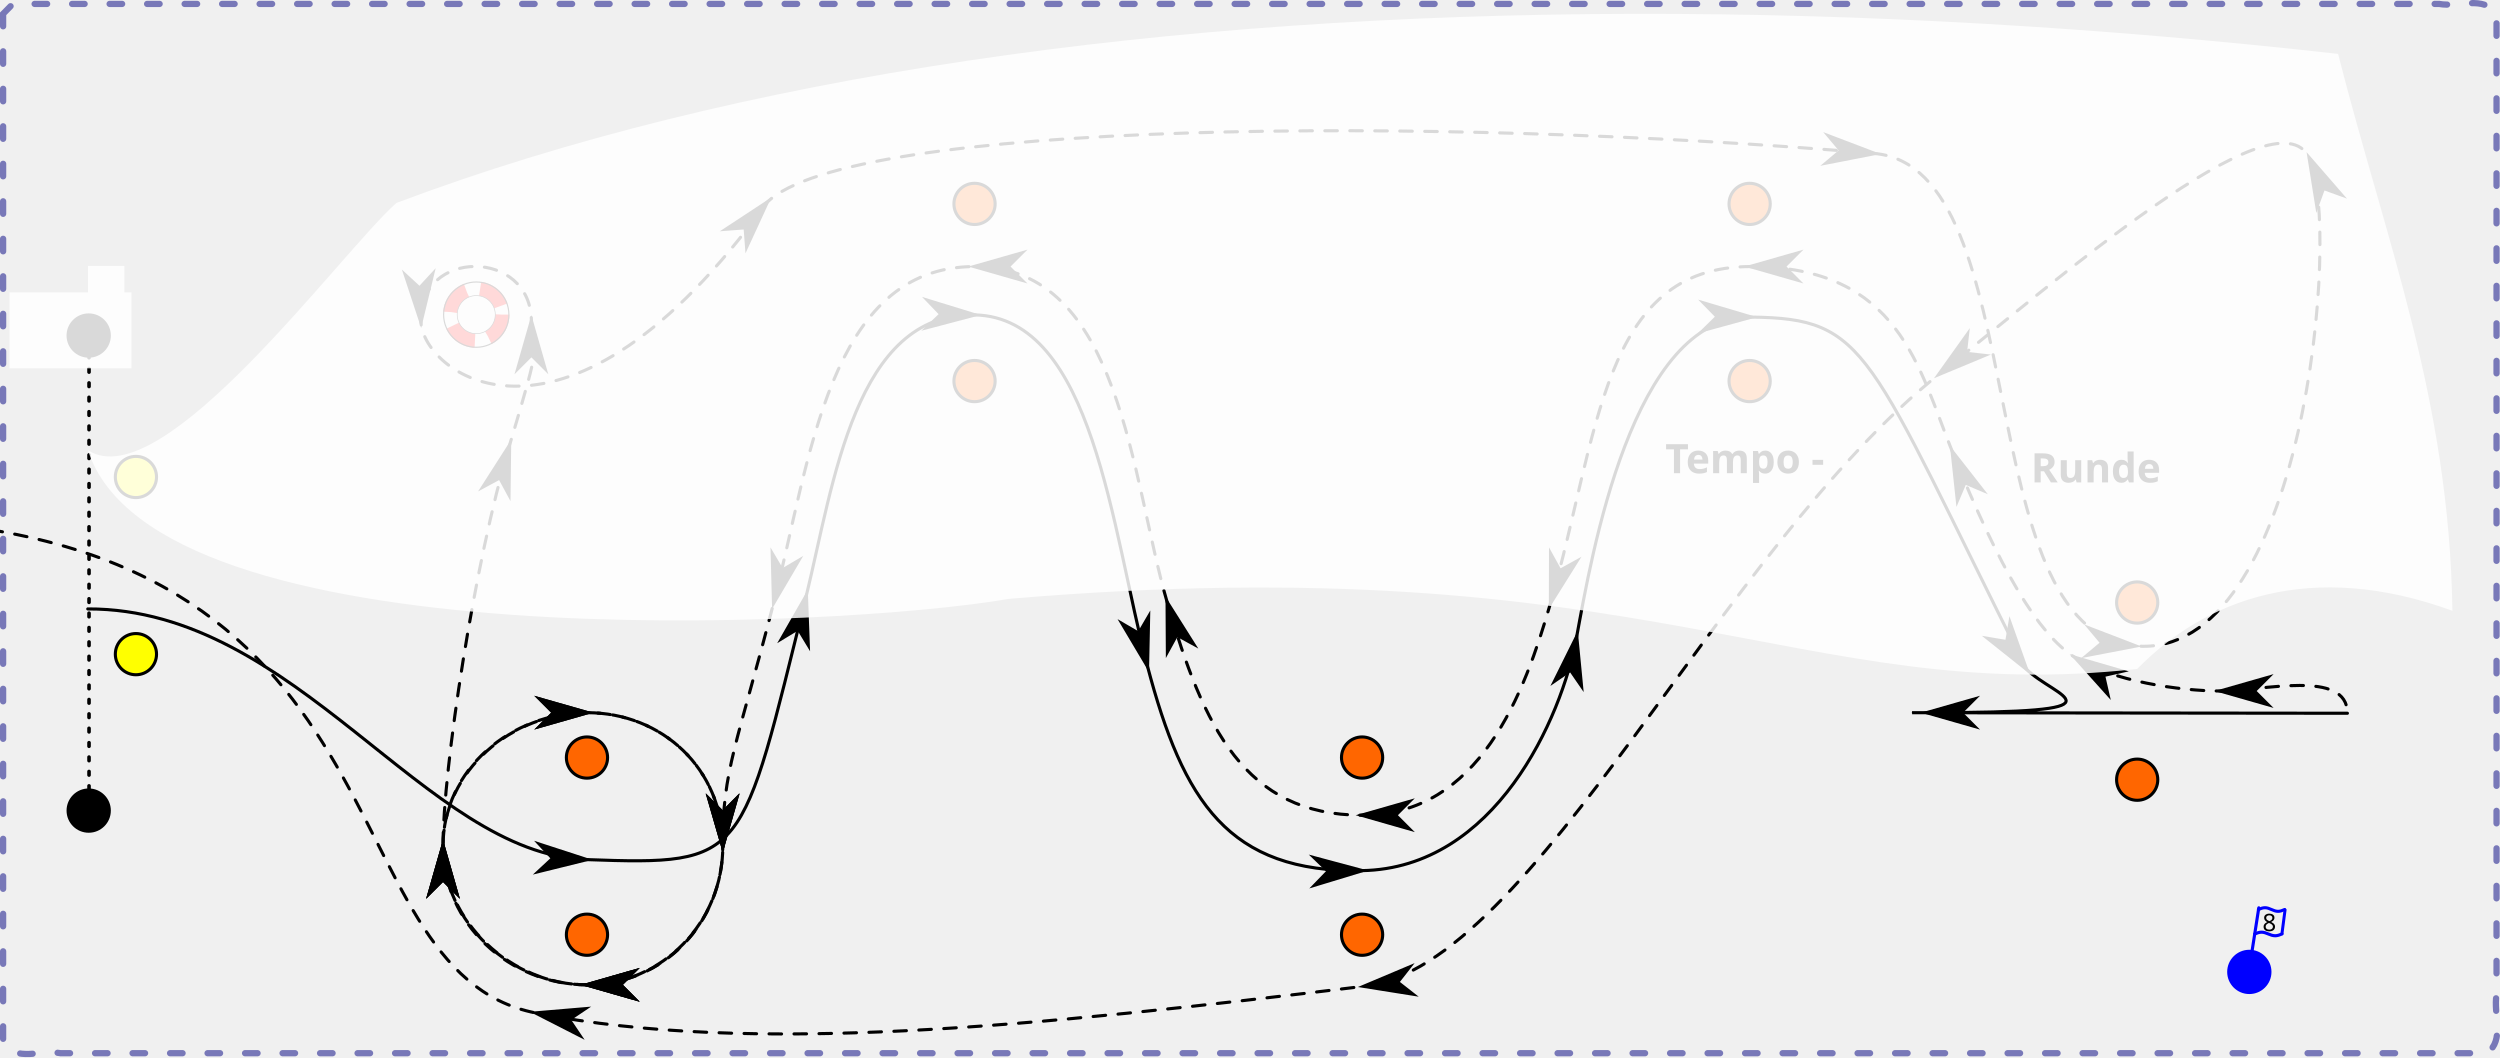
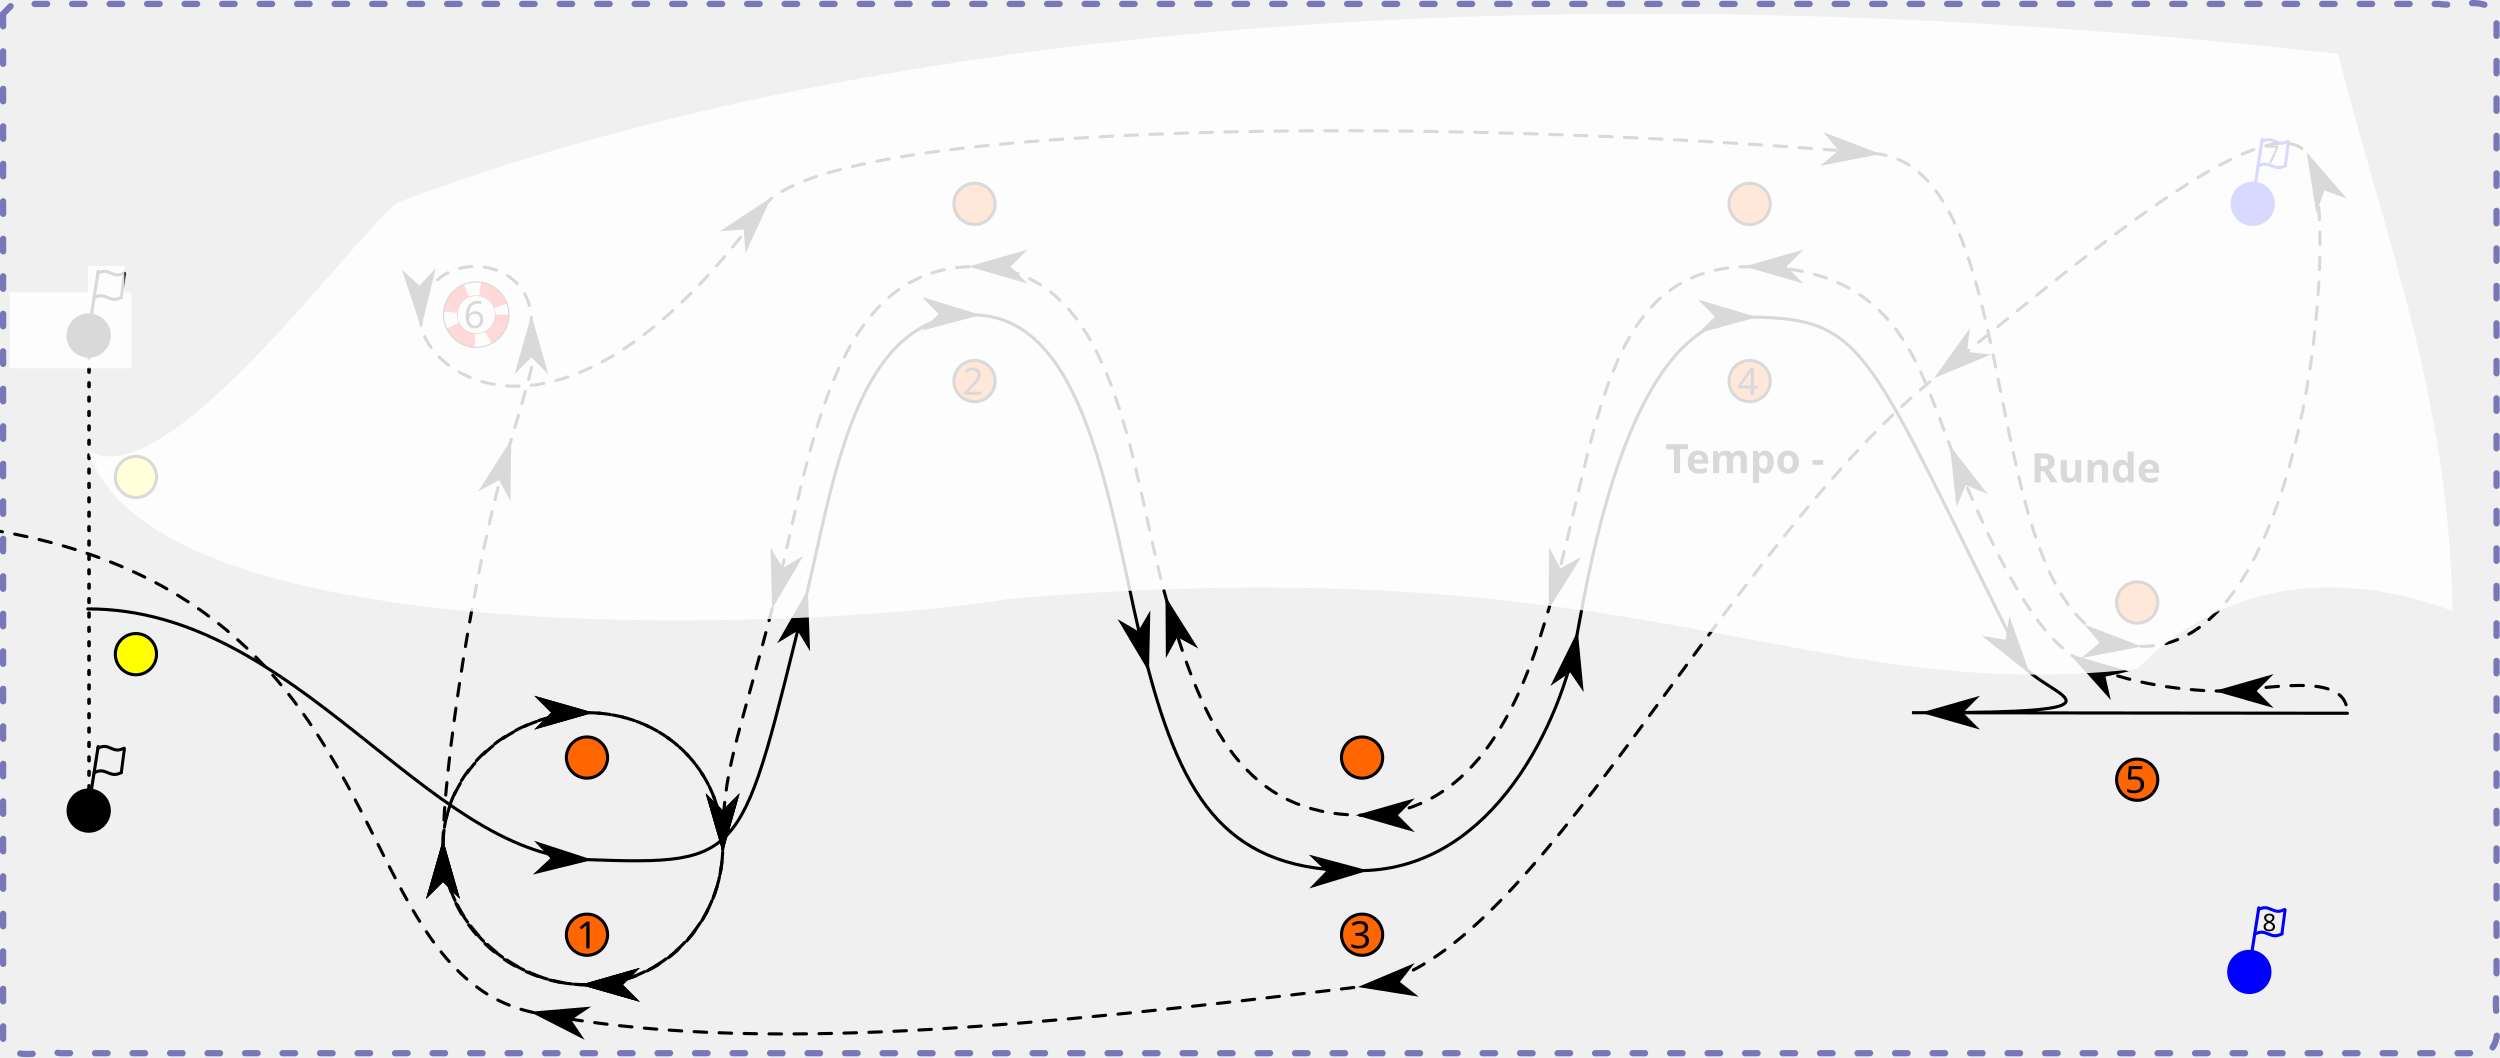
<svg xmlns="http://www.w3.org/2000/svg" version="1.0" id="svg3641" height="360.829" width="853.326" style="enable-background:new" xml:space="preserve">
  <defs id="arrows">
    <marker id="RazorWire" refX="0" refY="0" orient="auto" style="overflow:visible">
      <path id="path5527" style="fill:#34ff00;fill-opacity:1;fill-rule:evenodd;stroke:#34ff00;stroke-width:0.085pt;stroke-opacity:1" d="M 0.019,-0.632 V 0.595 L -6.621,2.568 H 9.113 L 2.979,0.595 V -0.632 L 9.166,-2.472 H -6.594 Z" />
    </marker>
    <marker orient="auto" refY="0" refX="0" id="Scissors" style="overflow:visible">
      <path id="schere" d="M 9.696,-3.847 C 8.661,-5.095 6.794,-5.052 5.4,-4.515 l -8.76,3.283 c -2.548,-1.394 -5.065,-0.995 -5.065,-1.673 0,-0.53 0.487,-0.414 0.414,-1.795 -0.07,-1.326 -1.454,-2.307 -2.763,-2.22 -1.309,-0.008 -2.666,0.995 -2.678,2.379 -0.098,1.393 1.074,2.688 2.461,2.779 1.624,0.242 4.499,-0.742 5.848,1.676 C -6.148,1.766 -7.931,1.771 -9.543,1.679 -10.882,1.602 -12.489,1.985 -13.128,3.301 c -0.617,1.261 -0.012,3.056 1.405,3.442 1.43,0.525 3.393,-0.138 3.733,-1.782 0.262,-1.267 -0.635,-1.862 -0.291,-2.322 0.26,-0.347 1.91,-0.146 4.85,-1.466 L 6.055,4.515 C 7.253,4.85 8.718,4.839 9.78,3.66 L -0.055,-0.057 Z M -9.832,-5.874 c 1.381,0.771 1.268,2.862 -0.167,3.268 -1.298,0.452 -2.956,-0.81 -2.542,-2.216 0.242,-1.154 1.764,-1.579 2.709,-1.052 z m 0.06,8.552 c 1.441,0.532 1.196,2.97 -0.269,3.298 -0.972,0.337 -2.361,-0.148 -2.459,-1.293 -0.189,-1.392 1.446,-2.65 2.728,-2.005 z" style="fill:#34ff00;fill-opacity:1;stroke:#34ff00;stroke-width:1.067;stroke-opacity:1" />
    </marker>
    <marker orient="auto" refY="0" refX="0" id="Legs" style="overflow:visible">
      <g id="g5494" transform="scale(-0.7)" style="fill:#34ff00;fill-opacity:1;stroke:#34ff00;stroke-opacity:1">
        <g id="g5496" transform="matrix(0,-1,-1,0,22.0892,22.73484)" style="fill:#34ff00;fill-opacity:1;stroke:#34ff00;stroke-opacity:1">
          <path id="path5498" d="m 22.636,22.054 c -7.371,5.036 -2.618,7.047 -6.23,14.339" style="fill:#34ff00;fill-opacity:1;fill-rule:evenodd;stroke:#34ff00;stroke-width:1.067pt;stroke-opacity:1" />
          <path id="path5500" d="m 22.825,21.918 c -1.451,8.904 3.772,9.355 4.805,14.747" style="fill:#34ff00;fill-opacity:1;fill-rule:evenodd;stroke:#34ff00;stroke-width:1.067pt;stroke-opacity:1" />
        </g>
        <path id="path5502" d="m -15.029,-7.181 -0.984,4.313 4.227,-1.305 z" style="fill:#34ff00;fill-opacity:1;fill-rule:evenodd;stroke:#34ff00;stroke-width:1.067pt;stroke-opacity:1" />
        <path id="path5504" d="m -16.23,4.861 1.999,3.946 2.418,-3.704 z" style="fill:#34ff00;fill-opacity:1;fill-rule:evenodd;stroke:#34ff00;stroke-width:1.067pt;stroke-opacity:1" />
      </g>
    </marker>
    <linearGradient id="linearGradient5477">
      <stop style="stop-color:#57e307;stop-opacity:1;" offset="0" id="stop5479" />
    </linearGradient>
    <marker style="overflow:visible" id="Arrow1Lend" refX="0" refY="0" orient="auto">
      <path style="fill-rule:evenodd;stroke:#000000;stroke-width:0.853pt;marker-start:none" d="M -10.667,0 -14.933,4.267 0,0 -14.933,-4.267 Z" id="path3104" />
    </marker>
    <marker style="overflow:visible" id="Arrow1Lstart" refX="0" refY="0" orient="auto">
      <path style="fill-rule:evenodd;stroke:#000000;stroke-width:0.853pt;marker-start:none" d="M 10.667,0 14.933,-4.267 0,0 14.933,4.267 Z" id="path3282" />
    </marker>
    <marker style="overflow:visible" id="Arrow1Lstart-7" refX="0" refY="0" orient="auto">
      <path style="fill-rule:evenodd;stroke:#000000;stroke-width:0.853pt;marker-start:none" d="M 10.667,0 14.933,-4.267 0,0 14.933,4.267 Z" id="path3282-4" />
    </marker>
    <marker style="overflow:visible" id="Arrow1Lend-6" refX="0" refY="0" orient="auto">
      <path style="fill-rule:evenodd;stroke:#000000;stroke-width:0.853pt;marker-start:none" d="M -10.667,0 -14.933,4.267 0,0 -14.933,-4.267 Z" id="path3104-0" />
    </marker>
  </defs>
  <g transform="translate(-215.4445,-435.3955)" style="display:inline" id="Parcours">
    <defs id="defs2076" />
    <g id="g1" />
    <g id="layer6" style="display:inline">
      <g transform="translate(18.94796,85.04597)" id="Zeitnahme" style="display:inline">
        <g id="g13156" transform="translate(-177.6378,-94.48819)">
          <path style="fill:#000000;fill-opacity:1;stroke:#000000;stroke-width:1.762" d="m 411.087,559.37 c 0,-3.685 -2.986,-6.678 -6.678,-6.678 -3.683,0 -6.678,2.987 -6.678,6.678 0,3.685 2.987,6.678 6.678,6.678 3.685,0 6.678,-2.987 6.678,-6.678 z" id="path13158" />
        </g>
        <g id="g13172" transform="translate(-177.6378,67.66194)">
          <path style="fill:#000000;fill-opacity:1;stroke:#000000;stroke-width:1.762" d="m 411.087,559.37 c 0,-3.685 -2.986,-6.678 -6.678,-6.678 -3.683,0 -6.678,2.987 -6.678,6.678 0,3.685 2.987,6.678 6.678,6.678 3.685,0 6.678,-2.987 6.678,-6.678 z" id="path13174" />
        </g>
        <path style="fill:none;stroke:#000000;stroke-width:1.228;stroke-linecap:round;stroke-linejoin:miter;stroke-miterlimit:4;stroke-dasharray:1.228, 3.684;stroke-dashoffset:0;stroke-opacity:1" d="m 226.886,466.315 c 0,23.379 0,46.759 0,70.138 0,19.991 0,67.885 0,87.271" id="path14169" />
      </g>
      <g transform="translate(113.4362,157.2769)" id="Tor1" style="display:inline;fill:#ff6600">
        <path style="fill:#ff6600;stroke:#000000;stroke-width:1.056" d="m 309.393,536.693 c 0,-3.883 -3.149,-7.032 -7.031,-7.032 -3.881,0 -7.031,3.148 -7.031,7.032 0,3.883 3.15,7.031 7.031,7.031 3.882,0 7.031,-3.147 7.031,-7.031 z" id="Tor1_innen" />
        <path style="fill:#ff6600;stroke:#000000;stroke-width:1.056" d="m 309.393,597.166 c 0,-3.883 -3.149,-7.032 -7.031,-7.032 -3.881,0 -7.031,3.148 -7.031,7.032 0,3.883 3.15,7.031 7.031,7.031 3.882,0 7.031,-3.147 7.031,-7.031 z" id="Tor1_aussen" />
      </g>
      <g transform="translate(226.8221,-31.69941)" id="Tor2" style="display:inline;fill:#ff6600">
        <path style="fill:#ff6600;stroke:#000000;stroke-width:1.056" d="m 328.291,536.693 c 0,-3.883 -3.149,-7.032 -7.031,-7.032 -3.881,0 -7.031,3.148 -7.031,7.032 0,3.883 3.15,7.031 7.031,7.031 3.882,0 7.031,-3.147 7.031,-7.031 z" id="Tor2_aussen" />
        <path style="fill:#ff6600;stroke:#000000;stroke-width:1.056" d="m 328.291,597.166 c 0,-3.883 -3.149,-7.032 -7.031,-7.032 -3.881,0 -7.031,3.148 -7.031,7.032 0,3.883 3.15,7.031 7.031,7.031 3.882,0 7.031,-3.147 7.031,-7.031 z" id="Tor2_innen" />
      </g>
      <g transform="translate(340.2078,157.2769)" id="Tor3" style="display:inline;fill:#ff6600">
        <path style="fill:#ff6600;stroke:#000000;stroke-width:1.056" d="m 347.189,536.693 c 0,-3.883 -3.149,-7.032 -7.031,-7.032 -3.881,0 -7.031,3.148 -7.031,7.032 0,3.883 3.15,7.031 7.031,7.031 3.882,0 7.031,-3.147 7.031,-7.031 z" id="Tor3_innen" />
        <path style="fill:#ff6600;stroke:#000000;stroke-width:1.056" d="m 347.189,597.166 c 0,-3.883 -3.149,-7.032 -7.031,-7.032 -3.881,0 -7.031,3.148 -7.031,7.032 0,3.883 3.15,7.031 7.031,7.031 3.882,0 7.031,-3.147 7.031,-7.031 z" id="Tor3_aussen" />
      </g>
      <g transform="translate(453.5935,-31.69941)" id="Tor4" style="display:inline;fill:#ff6600">
        <path style="fill:#ff6600;stroke:#000000;stroke-width:1.056" d="m 366.086,536.693 c 0,-3.883 -3.149,-7.032 -7.031,-7.032 -3.881,0 -7.031,3.148 -7.031,7.032 0,3.883 3.15,7.031 7.031,7.031 3.882,0 7.031,-3.147 7.031,-7.031 z" id="Tor4_aussen" />
        <path style="fill:#ff6600;stroke:#000000;stroke-width:1.056" d="m 366.086,597.166 c 0,-3.883 -3.149,-7.032 -7.031,-7.032 -3.881,0 -7.031,3.148 -7.031,7.032 0,3.883 3.15,7.031 7.031,7.031 3.882,0 7.031,-3.147 7.031,-7.031 z" id="Tor4_innen" />
      </g>
      <g transform="translate(566.9793,104.3635)" id="Tor5" style="display:inline;fill:#ff6600">
        <path style="fill:#ff6600;stroke:#000000;stroke-width:1.056" d="m 384.984,536.693 c 0,-3.883 -3.149,-7.032 -7.031,-7.032 -3.881,0 -7.031,3.148 -7.031,7.032 0,3.883 3.15,7.031 7.031,7.031 3.882,0 7.031,-3.147 7.031,-7.031 z" id="Tor5_oben" />
        <path style="fill:#ff6600;stroke:#000000;stroke-width:1.056" d="m 384.984,597.166 c 0,-3.883 -3.149,-7.032 -7.031,-7.032 -3.881,0 -7.031,3.148 -7.031,7.032 0,3.883 3.15,7.031 7.031,7.031 3.882,0 7.031,-3.147 7.031,-7.031 z" id="Tor5_unten" />
      </g>
      <g transform="translate(18.94796,138.3793)" id="Schikane" style="display:inline">
        <g style="fill:none" id="Ring">
          <ellipse id="path8826" style="fill:none;stroke:#ff0000;stroke-width:4.821;stroke-linecap:butt;stroke-linejoin:round;stroke-miterlimit:4;stroke-dasharray:9.643, 4.821;stroke-dashoffset:0;stroke-opacity:1" cx="359.055" cy="404.409" rx="8.928" ry="8.928" />
          <ellipse style="display:inline;fill:none;stroke:#000000;stroke-width:0.229;stroke-linecap:round;stroke-linejoin:round;stroke-miterlimit:4;stroke-dasharray:none;stroke-dashoffset:0;stroke-opacity:1" id="path3620" cx="359.055" cy="404.409" rx="6.5" ry="6.5" />
          <ellipse style="display:inline;fill:none;stroke:#000000;stroke-width:0.393;stroke-linecap:round;stroke-linejoin:round;stroke-miterlimit:4;stroke-dasharray:none;stroke-dashoffset:0;stroke-opacity:1" id="path2733" cx="359.055" cy="404.409" rx="11.142" ry="11.142" />
        </g>
      </g>
      <g transform="translate(-40.52031,61.51377)" id="Start+Ziel" style="display:inline">
        <path style="fill:#ffff00;stroke:#000000;stroke-width:1.056" d="m 309.393,536.693 c 0,-3.883 -3.149,-7.032 -7.031,-7.032 -3.881,0 -7.031,3.148 -7.031,7.032 0,3.883 3.15,7.031 7.031,7.031 3.882,0 7.031,-3.147 7.031,-7.031 z" id="Tor1_innen-7" />
        <path style="fill:#ffff00;stroke:#000000;stroke-width:1.056" d="m 309.393,597.166 c 0,-3.883 -3.149,-7.032 -7.031,-7.032 -3.881,0 -7.031,3.148 -7.031,7.032 0,3.883 3.15,7.031 7.031,7.031 3.882,0 7.031,-3.147 7.031,-7.031 z" id="Tor1_aussen-3" />
      </g>
    </g>
  </g>
+   <g transform="translate(-215.4445,-435.3955)" style="display:inline" id="ParcoursLabel">
+     <defs id="defs2832" />
+     <g id="g3113" style="display:inline">
+       <text xml:space="preserve" style="font-style:normal;font-weight:normal;font-size:12.8px;line-height:0%;font-family:'Arial Black';display:inline;fill:#000000;fill-opacity:1;stroke:none;stroke-width:1.067" x="373.691" y="547.37" id="text3034">
+         <tspan id="tspan3032" x="373.691" y="547.37" style="font-size:12.8px;line-height:1.25;stroke-width:1.067">6</tspan>
+       </text>
+       <text xml:space="preserve" style="font-style:normal;font-weight:normal;font-size:12.8px;line-height:0%;font-family:'Arial Black';display:inline;fill:#000000;fill-opacity:1;stroke:none;stroke-width:1.067" x="412.13" y="759.102" id="text3038">
+         <tspan id="tspan3036" x="412.13" y="759.102" style="font-size:12.8px;line-height:1.25;stroke-width:1.067">1</tspan>
+       </text>
+       <text xml:space="preserve" style="font-style:normal;font-weight:normal;font-size:12.8px;line-height:0%;font-family:'Arial Black';display:inline;fill:#000000;fill-opacity:1;stroke:none;stroke-width:1.067" x="808.383" y="570.125" id="text3042">
+         <tspan id="tspan3040" x="808.383" y="570.125" style="font-size:12.8px;line-height:1.25;stroke-width:1.067">4</tspan>
+       </text>
+       <text xml:space="preserve" style="font-style:normal;font-weight:normal;font-size:12.8px;line-height:0%;font-family:'Arial Black';display:inline;fill:#000000;fill-opacity:1;stroke:none;stroke-width:1.067" x="940.704" y="706.032" id="text3046">
+         <tspan id="tspan3044" x="940.704" y="706.032" style="font-size:12.8px;line-height:1.25;stroke-width:1.067">5</tspan>
+       </text>
+       <text xml:space="preserve" style="font-style:normal;font-weight:normal;font-size:12.8px;line-height:0%;font-family:'Arial Black';display:inline;fill:#000000;fill-opacity:1;stroke:none;stroke-width:1.067" x="676.131" y="759.024" id="text3050">
+         <tspan id="tspan3048" x="676.131" y="759.024" style="font-size:12.8px;line-height:1.25;stroke-width:1.067">3</tspan>
+       </text>
+       <g transform="translate(579.9631,-35.51099)" id="g3068" style="display:inline">
+         <path id="path3052" d="m 411.087,540.472 c 0,-3.685 -2.986,-6.678 -6.678,-6.678 -3.683,0 -6.678,2.987 -6.678,6.678 0,3.685 2.987,6.678 6.678,6.678 3.685,0 6.678,-2.987 6.678,-6.678 z" style="fill:#0000ff;fill-opacity:1;stroke:#0000ff;stroke-width:1.762" />
+         <g style="stroke:#0000ff" id="g3062">
+           <path id="path3054" d="m 407.511,519.18 c 0.372,-0.161 0.745,-0.325 1.117,-0.438 0.372,-0.114 0.744,-0.181 1.117,-0.181 0.372,0 0.744,0.063 1.117,0.181 0.372,0.113 0.744,0.273 1.116,0.438 0.369,0.16 0.745,0.321 1.117,0.434 0.369,0.114 0.745,0.181 1.117,0.181 0.368,0 0.745,-0.064 1.117,-0.181 0.368,-0.113 0.744,-0.274 1.117,-0.434" style="fill:none;stroke:#0000ff;stroke-width:1.052;stroke-linecap:round;stroke-linejoin:round" />
+           <path id="path3056" d="m 407.643,518.601 -2.7,17.3 v 0.258 0" style="fill:none;stroke:#0000ff;stroke-width:1.067;stroke-linecap:round;stroke-linejoin:round" />
+           <path id="path3058" d="m 406.246,527.522 c 0.384,-0.158 0.775,-0.317 1.163,-0.429 0.383,-0.113 0.775,-0.179 1.163,-0.179 0.383,0 0.774,0.062 1.163,0.179 0.387,0.112 0.774,0.271 1.163,0.429 0.387,0.159 0.774,0.317 1.162,0.433 0.388,0.109 0.775,0.175 1.163,0.175 0.388,0 0.775,-0.062 1.163,-0.175 0.387,-0.112 0.775,-0.271 1.163,-0.433" style="fill:none;stroke:#0000ff;stroke-width:1.067;stroke-linecap:round;stroke-linejoin:round" />
+           <path id="path3060" d="m 416.604,519.31 -1.039,7.969 v 0.12 0" style="fill:none;stroke:#0000ff;stroke-width:1.024;stroke-linecap:round" />
+         </g>
+         <text xml:space="preserve" style="font-style:normal;font-weight:normal;font-size:12.8px;line-height:0%;font-family:'Arial Black';fill:#000000;fill-opacity:1;stroke:none;stroke-width:1.067" x="408.873" y="526.543" id="text3066">
+           <tspan id="tspan3064" x="408.873" y="526.543" style="font-size:8.242px;line-height:1.25;stroke-width:1.067">7</tspan>
+         </text>
+       </g>
+       <text xml:space="preserve" style="font-style:normal;font-weight:normal;font-size:12.8px;line-height:0%;font-family:'Arial Black';display:inline;fill:#000000;fill-opacity:1;stroke:none;stroke-width:1.067" x="543.926" y="570.125" id="text3090">
+         <tspan id="tspan3088" x="543.926" y="570.125" style="font-size:12.8px;line-height:1.25;stroke-width:1.067">2</tspan>
+       </text>
+       <g id="g3100">
+         <path id="path3092" d="m 248.821,528.636 c 0.372,-0.161 0.745,-0.325 1.117,-0.438 0.372,-0.114 0.744,-0.181 1.117,-0.181 0.372,0 0.744,0.063 1.117,0.181 0.372,0.113 0.744,0.273 1.116,0.438 0.369,0.16 0.745,0.321 1.117,0.434 0.369,0.114 0.745,0.181 1.117,0.181 0.368,0 0.745,-0.064 1.117,-0.181 0.368,-0.113 0.744,-0.274 1.117,-0.434" style="display:inline;fill:none;stroke:#000000;stroke-width:1.052;stroke-linecap:round;stroke-linejoin:round" />
+         <path id="path3094" d="m 248.953,528.057 -2.7,17.3 v 0.258 0" style="display:inline;fill:none;stroke:#000000;stroke-width:1.067;stroke-linecap:round;stroke-linejoin:round" />
+         <path id="path3096" d="m 247.556,536.977 c 0.384,-0.158 0.775,-0.317 1.163,-0.429 0.383,-0.113 0.775,-0.179 1.163,-0.179 0.383,0 0.774,0.062 1.163,0.179 0.387,0.112 0.774,0.271 1.163,0.429 0.387,0.159 0.774,0.317 1.162,0.433 0.388,0.109 0.775,0.175 1.163,0.175 0.388,0 0.775,-0.062 1.163,-0.175 0.387,-0.112 0.775,-0.271 1.163,-0.433" style="display:inline;fill:none;stroke:#000000;stroke-width:1.067;stroke-linecap:round;stroke-linejoin:round" />
+         <path id="path3098" d="m 257.914,528.766 -1.039,7.969 v 0.12 0" style="display:inline;fill:none;stroke:#000000;stroke-width:1.024;stroke-linecap:round" />
+       </g>
+       <g id="g3111">
+         <path id="path3102" d="m 248.821,690.786 c 0.372,-0.161 0.745,-0.325 1.117,-0.438 0.372,-0.114 0.744,-0.181 1.117,-0.181 0.372,0 0.744,0.063 1.117,0.181 0.372,0.113 0.744,0.273 1.116,0.438 0.369,0.16 0.745,0.321 1.117,0.434 0.369,0.114 0.745,0.181 1.117,0.181 0.368,0 0.745,-0.064 1.117,-0.181 0.368,-0.113 0.744,-0.274 1.117,-0.434" style="display:inline;fill:none;stroke:#000000;stroke-width:1.052;stroke-linecap:round;stroke-linejoin:round" />
+         <path id="path3105" d="m 248.953,690.207 -2.7,17.3 v 0.258 0" style="display:inline;fill:none;stroke:#000000;stroke-width:1.067;stroke-linecap:round;stroke-linejoin:round" />
+         <path id="path3107" d="m 247.556,699.127 c 0.384,-0.158 0.775,-0.317 1.163,-0.429 0.383,-0.113 0.775,-0.179 1.163,-0.179 0.383,0 0.774,0.062 1.163,0.179 0.387,0.112 0.774,0.271 1.163,0.429 0.387,0.159 0.774,0.317 1.162,0.433 0.388,0.109 0.775,0.175 1.163,0.175 0.388,0 0.775,-0.062 1.163,-0.175 0.387,-0.112 0.775,-0.271 1.163,-0.433" style="display:inline;fill:none;stroke:#000000;stroke-width:1.067;stroke-linecap:round;stroke-linejoin:round" />
+         <path id="path3109" d="m 257.914,690.916 -1.039,7.969 v 0.12 0" style="display:inline;fill:none;stroke:#000000;stroke-width:1.024;stroke-linecap:round" />
+       </g>
+     </g>
+   </g>
  <g transform="translate(363.3543,-208.7303)" id="SpeedbojeKlasse7" style="display:inline;enable-background:new">
    <path id="path2174" d="m 411.087,540.472 c 0,-3.685 -2.986,-6.678 -6.678,-6.678 -3.683,0 -6.678,2.987 -6.678,6.678 0,3.685 2.987,6.678 6.678,6.678 3.685,0 6.678,-2.987 6.678,-6.678 z" style="fill:#0000ff;fill-opacity:1;stroke:#0000ff;stroke-width:1.762" />
    <g style="fill:none;stroke:#0000ff" id="g2184">
      <path id="path2176" d="m 407.511,519.18 c 0.372,-0.161 0.745,-0.325 1.117,-0.438 0.372,-0.114 0.744,-0.181 1.117,-0.181 0.372,0 0.744,0.063 1.117,0.181 0.372,0.113 0.744,0.273 1.116,0.438 0.369,0.16 0.745,0.321 1.117,0.434 0.369,0.114 0.745,0.181 1.117,0.181 0.368,0 0.745,-0.064 1.117,-0.181 0.368,-0.113 0.744,-0.274 1.117,-0.434" style="fill:none;stroke:#0000ff;stroke-width:1.052;stroke-linecap:round;stroke-linejoin:round" />
      <path id="path2178" d="m 407.643,518.601 -2.7,17.3 v 0.258 0" style="fill:none;stroke:#0000ff;stroke-width:1.067;stroke-linecap:round;stroke-linejoin:round" />
      <path id="path2180" d="m 406.246,527.522 c 0.384,-0.158 0.775,-0.317 1.163,-0.429 0.383,-0.113 0.775,-0.179 1.163,-0.179 0.383,0 0.774,0.062 1.163,0.179 0.387,0.112 0.774,0.271 1.163,0.429 0.387,0.159 0.774,0.317 1.162,0.433 0.388,0.109 0.775,0.175 1.163,0.175 0.388,0 0.775,-0.062 1.163,-0.175 0.387,-0.112 0.775,-0.271 1.163,-0.433" style="fill:none;stroke:#0000ff;stroke-width:1.067;stroke-linecap:round;stroke-linejoin:round" />
      <path id="path2182" d="m 416.604,519.31 -1.039,7.969 v 0.12 0" style="fill:none;stroke:#0000ff;stroke-width:1.024;stroke-linecap:round" />
    </g>
    <text xml:space="preserve" style="font-style:normal;font-weight:normal;font-size:12.8px;line-height:0%;font-family:'Arial Black';fill:#000000;fill-opacity:1;stroke:none;stroke-width:1.067" x="408.873" y="526.543" id="text2188">
      <tspan id="tspan2186" x="408.873" y="526.543" style="font-size:8.242px;line-height:1.25;stroke-width:1.067">8</tspan>
    </text>
  </g>
  <g transform="translate(-215.4445,-435.3955)" style="display:inline" id="Klasse7_rc5">
    <path id="path3415" d="m 169.627,612.629 c 191.122,3.112 154.526,153.963 228.822,168.552 74.295,14.589 170.648,4.426 282.681,-9.151 57.817,-7.006 121.464,-149.389 196.184,-208.91 38.154,-30.393 115.197,-97.734 126.372,-73.792 11.176,23.942 -1.99,171.639 -59.421,166.542 -57.431,-5.097 -33.971,-163.372 -89.062,-168.092 -151.061,-12.944 -349.409,-11.197 -377.937,16.681 -68.294,94.744 -117.416,58.974 -118.153,40.691 -1.011,-25.058 37.712,-25.079 37.712,0 0,15.274 4.503,2.236 -7.509,42.396 -12.012,40.159 -22.661,110.333 -22.663,136.631 -0.002,25.87 23.429,47.369 49.146,47.369 25.717,0 46.349,-21 46.349,-47.333 0,-26.333 -20.632,-45.56 -46.349,-45.56 -25.717,0 -49.143,19.227 -49.143,45.525 0,26.298 23.427,47.369 49.143,47.369 25.717,0 46.511,-21.463 46.349,-47.369 -0.162,-25.905 4.927,-34.694 17.386,-83.061 12.459,-48.205 18.661,-114.738 68.614,-114.738 49.951,0 53.378,72.457 65.733,114.738 12.355,42.281 26.346,72.534 66.486,72.534 40.14,0 55.394,-41.478 64.356,-72.534 16.463,-57.048 17.376,-114.738 68.292,-114.738 50.916,0 57.354,34.881 68.821,63.194 16.312,40.274 29.187,62.268 41.921,70.278 12.734,8.01 35.576,11.412 49.734,11.412 13.99,0 43.19,-7.596 43.19,7.587" style="display:inline;fill:none;stroke:#000000;stroke-width:1.066;stroke-linecap:round;stroke-linejoin:round;stroke-miterlimit:4;stroke-dasharray:4.263, 4.263;stroke-dashoffset:0;stroke-opacity:1;marker-start:none;marker-mid:url(#Arrow1Lstart);marker-end:none" />
    <path id="path3417" d="m 1016.681,678.851 c 0,0 -181.32,-0.198 -143.404,-0.198 71.653,0 43.372,-5.128 33.803,-14.92 -54.824,-109.218 -53.653,-119.673 -94.066,-120.105 -40.413,-0.433 -54.324,81.519 -59.43,109.238 -5.106,27.719 -27.807,78.951 -73.317,79.705 -45.51,0.754 -60.986,-23.578 -73.189,-69.9 -12.203,-46.322 -18.343,-118.973 -59.026,-119.797 -40.683,-0.824 -47.992,57.187 -57.414,95.945 -22.459,90.358 -20.057,91.969 -75.111,89.98 -55.054,-1.989 -98.673,-85.73 -170.121,-85.558" style="display:inline;fill:none;stroke:#000000;stroke-width:1.067;stroke-linecap:round;stroke-linejoin:round;stroke-miterlimit:4;stroke-dashoffset:0;stroke-opacity:1;marker-start:none;marker-mid:url(#Arrow1Lstart);marker-end:none" />
    <path id="path3419" d="m 462.148,724.213 c 0,-26.333 -20.632,-45.56 -46.349,-45.56 -25.717,0 -49.143,19.827 -49.143,45.56 0,26.47 22.661,47.333 49.143,47.333 26.47,0 46.349,-21.463 46.349,-47.333 z" style="display:inline;fill:none;stroke:#000000;stroke-width:1.067;stroke-linecap:round;stroke-linejoin:round;stroke-miterlimit:4;stroke-dasharray:4.267, 4.267;stroke-dashoffset:3.8;stroke-opacity:1;marker-start:none;marker-mid:url(#Arrow1Lstart);marker-end:none" />
    <text id="text3421" y="876.114" x="243.389" style="font-style:normal;font-weight:normal;font-size:12.8px;line-height:0%;font-family:Verdana;display:inline;fill:#e6e6e6;fill-opacity:1;stroke:none;stroke-width:1.067" xml:space="preserve">
      <tspan id="tspan3423" y="876.114" x="243.389" style="font-size:19.2px;line-height:1.25;stroke-width:1.067">Ablegen - Startlinie - in den Parcours, d.h. außen um die Tore 1 - 2 - 3 - 4 -</tspan>
      <tspan id="tspan3425" y="900.114" x="243.389" style="font-size:19.2px;line-height:1.25;stroke-width:1.067">rückwärts durch das Tor 5 - vorwärts wieder in den Parcours, d.h. durch die Tore</tspan>
      <tspan id="tspan3427" y="924.114" x="243.389" style="font-size:19.2px;line-height:1.25;stroke-width:1.067">4 - 3 - 2 - schnelle Umkreisung des Tores 1 (das Tor 1 bleibt an der Steuerbordseite!) -</tspan>
      <tspan id="tspan3429" y="948.114" x="243.389" style="font-size:19.2px;line-height:1.25;stroke-width:1.067">Schikane an der Tonne 6 - Temporunde: <tspan id="tspan3431" style="font-weight:bold;font-size:19.2px;fill:#e6e6e6;stroke-width:1.067">außen</tspan> an den Toren 2 und 4, um die</tspan>
      <tspan id="tspan3433" y="972.114" x="243.389" style="font-size:19.2px;line-height:1.25;stroke-width:1.067">Tonne 7, <tspan id="tspan3435" style="font-weight:bold;font-size:19.2px;fill:#e6e6e6;stroke-width:1.067">innen</tspan> an den Toren 4 und 2 vorbei - Ziellinie - anlegen.</tspan>
    </text>
    <g transform="translate(18.94796,138.3793)" id="g3437">
      <text xml:space="preserve" style="font-style:normal;font-weight:bold;font-size:12.8px;line-height:0%;font-family:Verdana;fill:#000000;fill-opacity:1;stroke:none;stroke-width:1.067" x="764.899" y="458.537" id="text3439">
        <tspan id="tspan3441" x="764.899" y="458.537" style="font-size:13.867px;line-height:1.25;stroke-width:1.067">Tempo -</tspan>
      </text>
      <text xml:space="preserve" style="font-style:normal;font-weight:bold;font-size:12.8px;line-height:0%;font-family:Verdana;fill:#000000;fill-opacity:1;stroke:none;stroke-width:1.067" x="889.699" y="461.668" id="text3443">
        <tspan id="tspan3445" x="889.699" y="461.668" style="font-size:13.867px;line-height:1.25;stroke-width:1.067">Runde</tspan>
      </text>
    </g>
    <text id="text3447" y="328.002" x="595.582" style="font-style:normal;font-weight:normal;font-size:12.8px;line-height:0%;font-family:Verdana;text-align:center;text-anchor:middle;display:inline;fill:#000000;fill-opacity:1;stroke:none;stroke-width:1.067" xml:space="preserve">
      <tspan style="font-weight:bold;font-size:38.4px;line-height:1.25;text-align:center;text-anchor:middle;stroke-width:1.067" y="328.002" x="595.582" id="tspan3449">DMYV-Jugend</tspan>
      <tspan id="tspan3451" style="font-weight:bold;font-size:38.4px;line-height:1.25;text-align:center;text-anchor:middle;stroke-width:1.067" y="376.002" x="595.582">Motorboot-Slalom</tspan>
      <tspan id="tspan3455" style="font-weight:bold;font-size:38.4px;line-height:1.25;text-align:center;text-anchor:middle;stroke-width:1.067" y="424.002" x="595.582">Klasse 7 rc5</tspan>
    </text>
  </g>
  <g id="Export_Area" style="display:inline;opacity:1" transform="translate(-180.8124,-194.4877)">
    <path style="display:inline;opacity:0.5;fill:none;fill-opacity:1;fill-rule:nonzero;stroke:#000080;stroke-width:2.133;stroke-linecap:round;stroke-linejoin:miter;stroke-miterlimit:4;stroke-dasharray:4.267, 8.533;stroke-dashoffset:0;stroke-opacity:1" d="m 181.879,199.201 c 0,117.134 0,234.268 0,351.402 4.38,6.419 13.104,2.145 19.592,3.374 276.059,0 552.117,0 828.176,0 6.295,-4.466 2.103,-13.361 3.309,-19.977 0,-111.6 0,-223.2 0,-334.8 -4.38,-6.419 -13.104,-2.145 -19.592,-3.374 -276.059,0 -552.117,0 -828.176,0 -1.103,1.125 -2.206,2.25 -3.309,3.374 z" id="rect4816" />
    <g id="g2" />
    <g id="Alcatraz_1" style="display:inline">
      <path style="opacity:0.85;fill:#ffffff;fill-opacity:1;fill-rule:nonzero;stroke:none;stroke-width:2.133;stroke-linecap:round;stroke-linejoin:miter;stroke-miterlimit:4;stroke-dasharray:4.267, 8.533;stroke-dashoffset:0;stroke-opacity:1" d="m 210.852,285.256 v 9.021 H 184.067 V 320.2 h 41.627 v -25.923 h -2.413 v -9.021 z" id="rect6046" />
      <path style="opacity:0.85;fill:#ffffff;fill-opacity:1;fill-rule:nonzero;stroke:none;stroke-width:2.133;stroke-linecap:round;stroke-linejoin:miter;stroke-miterlimit:4;stroke-dasharray:4.267, 8.533;stroke-dashoffset:0;stroke-opacity:1" d="m 738.771,199.21 c -159.416,0.298 -306.614,20.807 -422.671,64.554 -19.054,16.934 -79.809,100.862 -105.248,84.404 22.894,72.088 256.947,60.726 314.34,50.731 218.434,-18.601 269.897,36.652 385.108,23.926 23.319,-23.846 59.433,-37.42 107.596,-19.858 -1.058,-72.374 -22.791,-126.307 -39.023,-190.083 -81.479,-9.144 -162.248,-13.818 -240.102,-13.673 z" id="rect6048" />
    </g>
  </g>
</svg>
